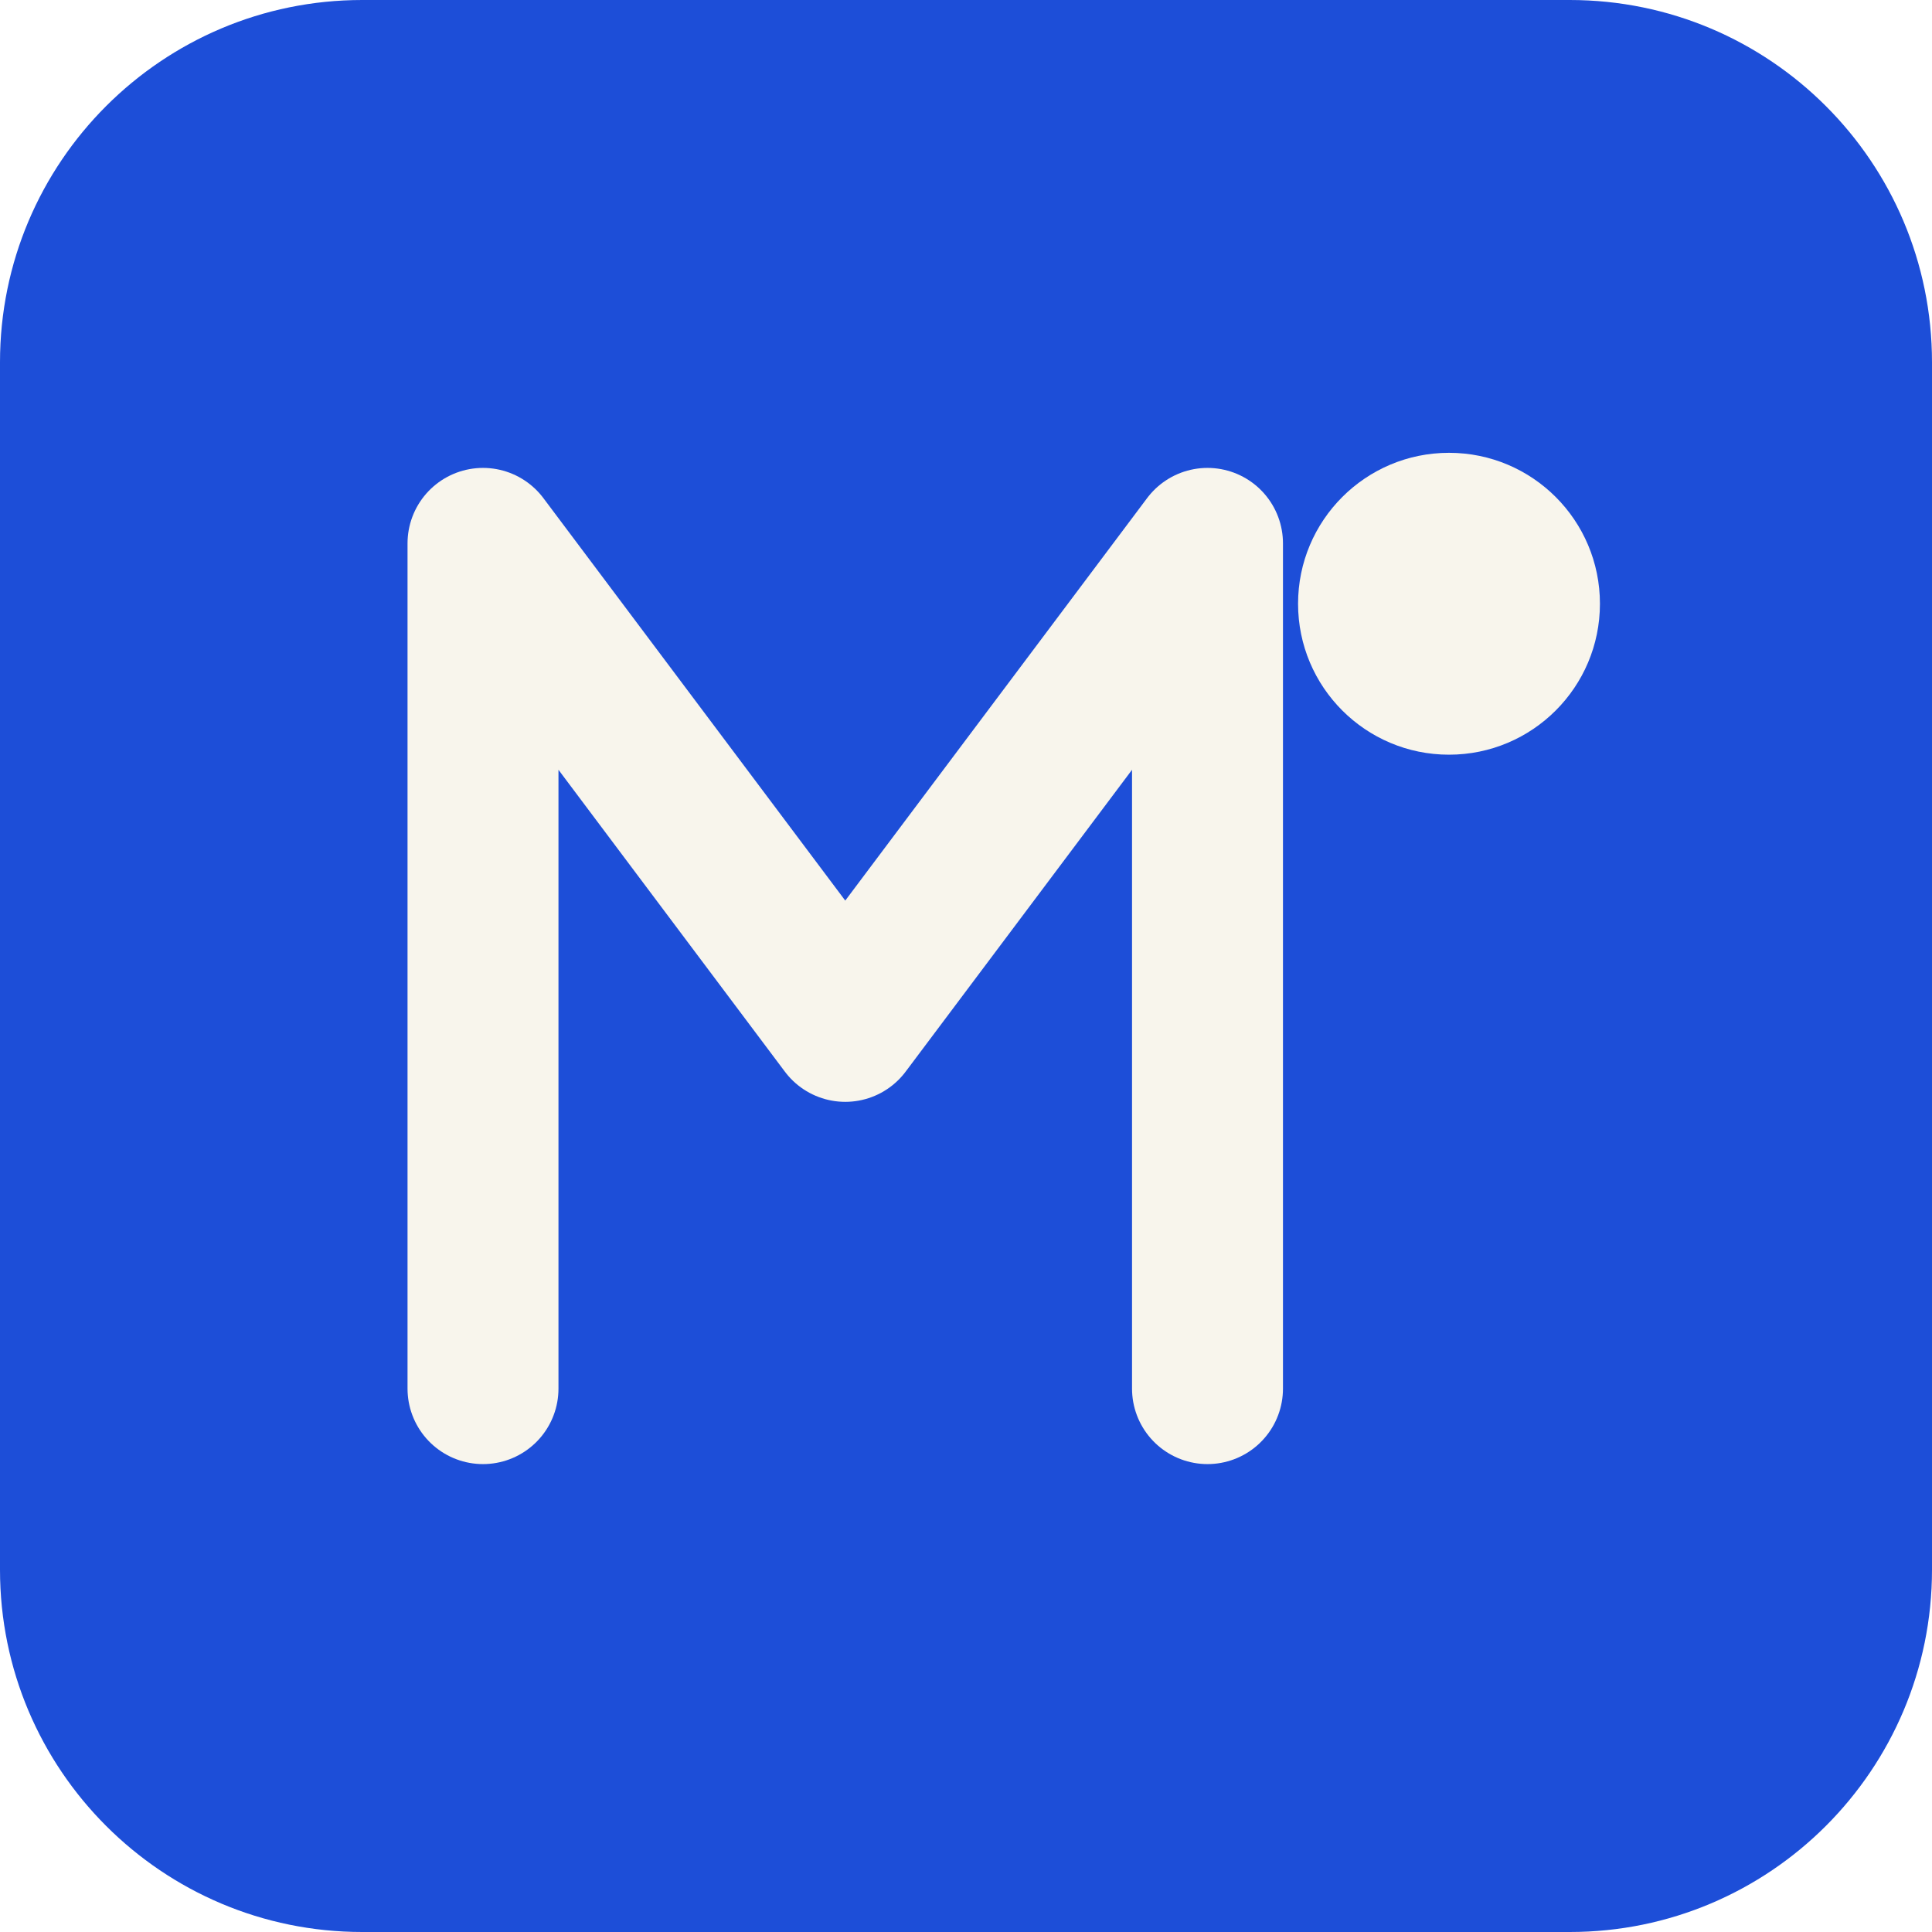
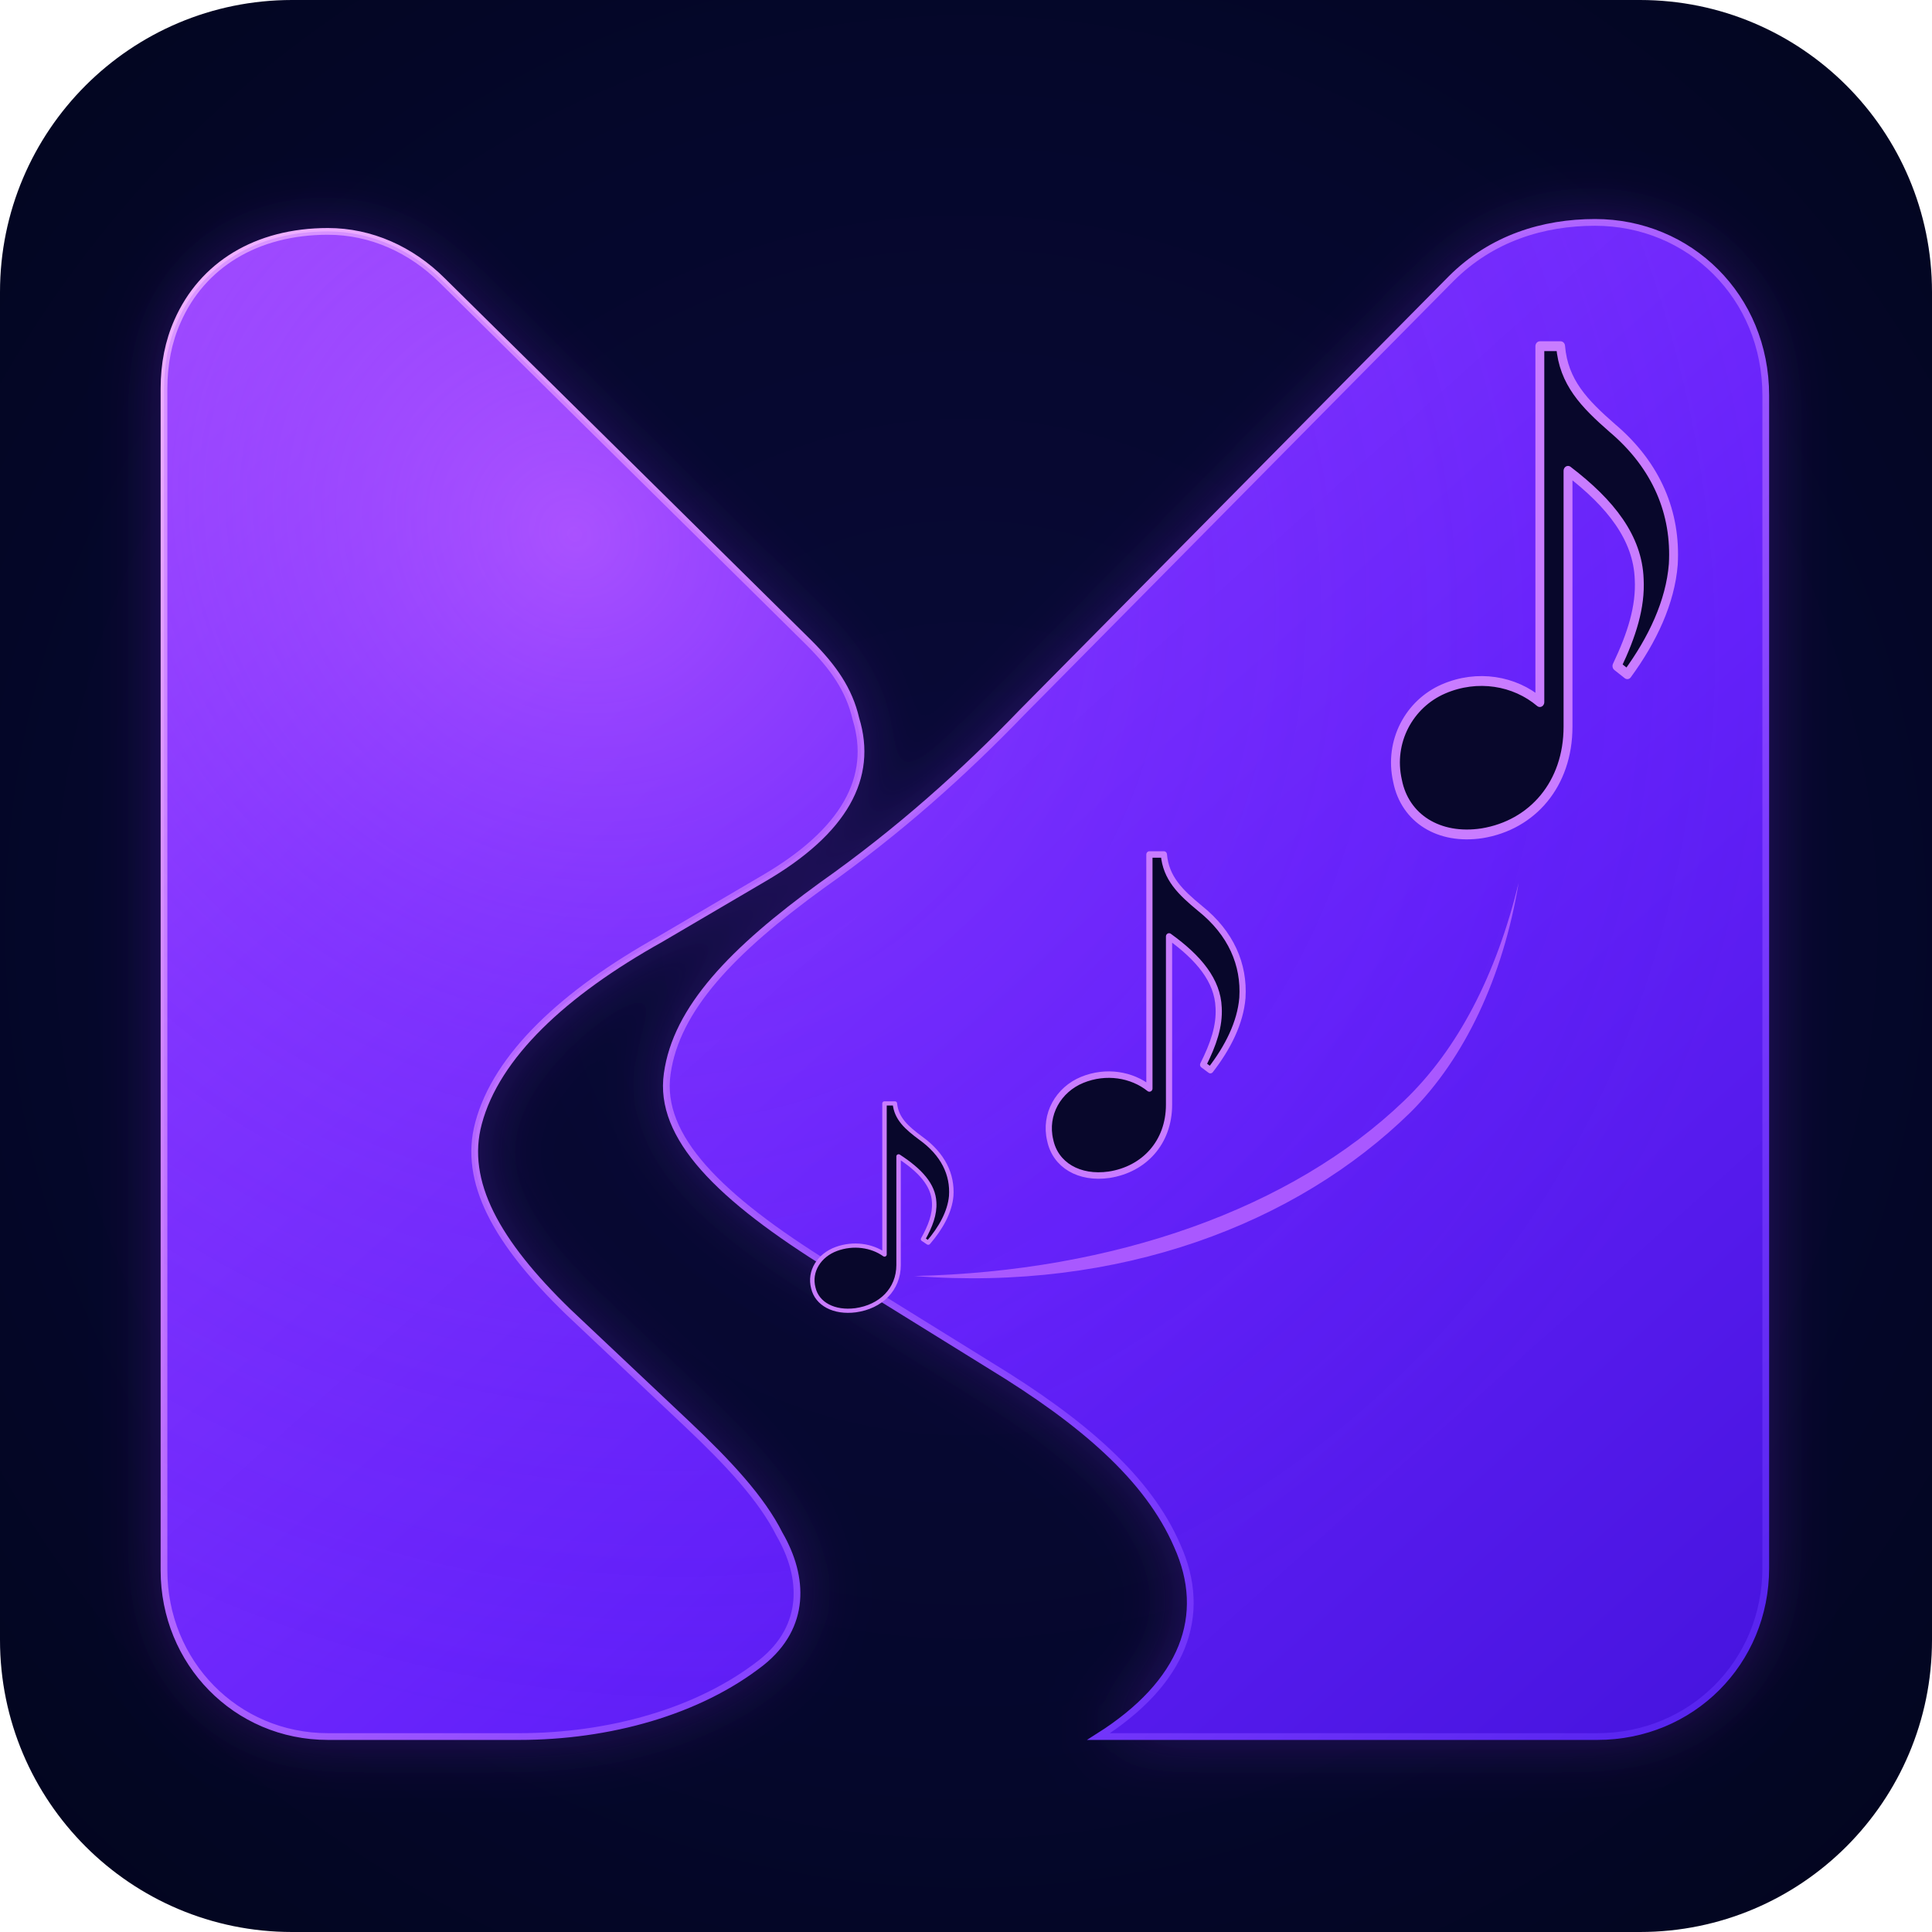
- <svg xmlns="http://www.w3.org/2000/svg" viewBox="0 0 32 32">
-   <rect width="32" height="32" rx="6" fill="#1d4ed8" />
-   <path d="M8 23V9l6 8 6-8v14" fill="none" stroke="#f8f5ec" stroke-width="2.5" stroke-linecap="round" stroke-linejoin="round" />
-   <circle cx="24" cy="10" r="2.5" fill="#f8f5ec" />
+ <svg xmlns="http://www.w3.org/2000/svg" viewBox="200 100 860 860" role="img" aria-label="Motif Path">
+   <defs>
+     <radialGradient id="background" cx="50%" cy="48%" r="72%">
+       <stop offset="0" stop-color="#090a38" />
+       <stop offset=".58" stop-color="#05072c" />
+       <stop offset="1" stop-color="#02051d" />
+     </radialGradient>
+     <linearGradient id="ribbon" x1="309" y1="190" x2="938" y2="890" gradientUnits="userSpaceOnUse">
+       <stop offset="0" stop-color="#a14cff" />
+       <stop offset=".27" stop-color="#8134ff" />
+       <stop offset=".62" stop-color="#6421fa" />
+       <stop offset="1" stop-color="#4714df" />
+     </linearGradient>
+     <radialGradient id="ribbon-light" cx="0" cy="0" r="1" gradientTransform="translate(455 337) rotate(43) scale(575 515)" gradientUnits="userSpaceOnUse">
+       <stop stop-color="#d06dff" stop-opacity=".48" />
+       <stop offset=".43" stop-color="#8a3aff" stop-opacity=".18" />
+       <stop offset="1" stop-color="#4814e6" stop-opacity="0" />
+     </radialGradient>
+     <linearGradient id="edge" x1="300" y1="205" x2="956" y2="866" gradientUnits="userSpaceOnUse">
+       <stop stop-color="#f0b2ff" />
+       <stop offset=".36" stop-color="#c274ff" />
+       <stop offset=".72" stop-color="#7d3cff" />
+       <stop offset="1" stop-color="#5724ef" />
+     </linearGradient>
+     <filter id="mark-glow" x="-18%" y="-18%" width="136%" height="136%">
+       <feGaussianBlur stdDeviation="14" result="blur" />
+       <feColorMatrix in="blur" type="matrix" values=".45 0 0 0 .22 0 .15 0 0 .03 0 0 .9 0 .7 0 0 0 .55 0" />
+     </filter>
+     <clipPath id="left-clip">
+       <path d="M346 203C314 203 290 218 279 243c-4 9-6 19-6 30v526c0 41 32 74 73 74h85c40 0 80-11 108-33 20-16 19-38 8-57-8-16-23-32-41-49l-53-50c-32-31-47-58-40-84 8-30 38-58 81-82l46-27c36-21 49-45 41-71-3-13-10-23-21-34L397 225c-14-14-32-22-51-22Z" />
+     </clipPath>
+     <clipPath id="right-clip">
+       <path d="M689 873c38-24 49-54 35-85-13-30-42-55-83-80l-71-44c-50-31-77-58-73-86 4-29 29-55 69-84 34-24 63-50 89-77l191-193c18-18 41-25 64-25 42 0 76 33 76 77v522c0 42-33 75-75 75H689Z" />
+     </clipPath>
+     <path id="quaver" d="M84 7h14c2 22 16 35 35 50 30 23 43 52 41 83-2 23-14 46-31 67l-7-5c10-19 16-36 15-53-1-25-19-46-48-66v156c0 35-24 60-58 65-29 4-52-9-57-32-6-24 8-47 31-56 23-9 48-5 65 8V7Z" fill="#08072b" stroke="#c97cff" stroke-width="6" stroke-linecap="round" stroke-linejoin="round" />
+   </defs>
+   <rect x="200" y="100" width="860" height="860" rx="130" fill="url(#background)" />
+   <g opacity=".52" filter="url(#mark-glow)" fill="#6124ff">
+     <path d="M346 203C314 203 290 218 279 243c-4 9-6 19-6 30v526c0 41 32 74 73 74h85c40 0 80-11 108-33 20-16 19-38 8-57-8-16-23-32-41-49l-53-50c-32-31-47-58-40-84 8-30 38-58 81-82l46-27c36-21 49-45 41-71-3-13-10-23-21-34L397 225c-14-14-32-22-51-22Z" />
+     <path d="M689 873c38-24 49-54 35-85-13-30-42-55-83-80l-71-44c-50-31-77-58-73-86 4-29 29-55 69-84 34-24 63-50 89-77l191-193c18-18 41-25 64-25 42 0 76 33 76 77v522c0 42-33 75-75 75H689Z" />
+   </g>
+   <path d="M346 203C314 203 290 218 279 243c-4 9-6 19-6 30v526c0 41 32 74 73 74h85c40 0 80-11 108-33 20-16 19-38 8-57-8-16-23-32-41-49l-53-50c-32-31-47-58-40-84 8-30 38-58 81-82l46-27c36-21 49-45 41-71-3-13-10-23-21-34L397 225c-14-14-32-22-51-22Z" fill="url(#ribbon)" stroke="url(#edge)" stroke-width="3" />
+   <path d="M689 873c38-24 49-54 35-85-13-30-42-55-83-80l-71-44c-50-31-77-58-73-86 4-29 29-55 69-84 34-24 63-50 89-77l191-193c18-18 41-25 64-25 42 0 76 33 76 77v522c0 42-33 75-75 75H689Z" fill="url(#ribbon)" stroke="url(#edge)" stroke-width="3" />
+   <rect x="250" y="180" width="760" height="720" fill="url(#ribbon-light)" clip-path="url(#left-clip)" />
+   <rect x="250" y="180" width="760" height="720" fill="url(#ribbon-light)" clip-path="url(#right-clip)" opacity=".68" />
+   <path d="M607 668c89-2 168-30 218-78 24-23 41-56 51-97-7 42-24 78-48 102-51 50-130 80-221 73Z" fill="#a958ff" />
+   <use href="#quaver" transform="translate(566 589) scale(.33 .31)" />
+   <use href="#quaver" transform="translate(673 477) scale(.46 .48)" />
+   <use href="#quaver" transform="translate(830 249) scale(.66 .73)" />
</svg>
